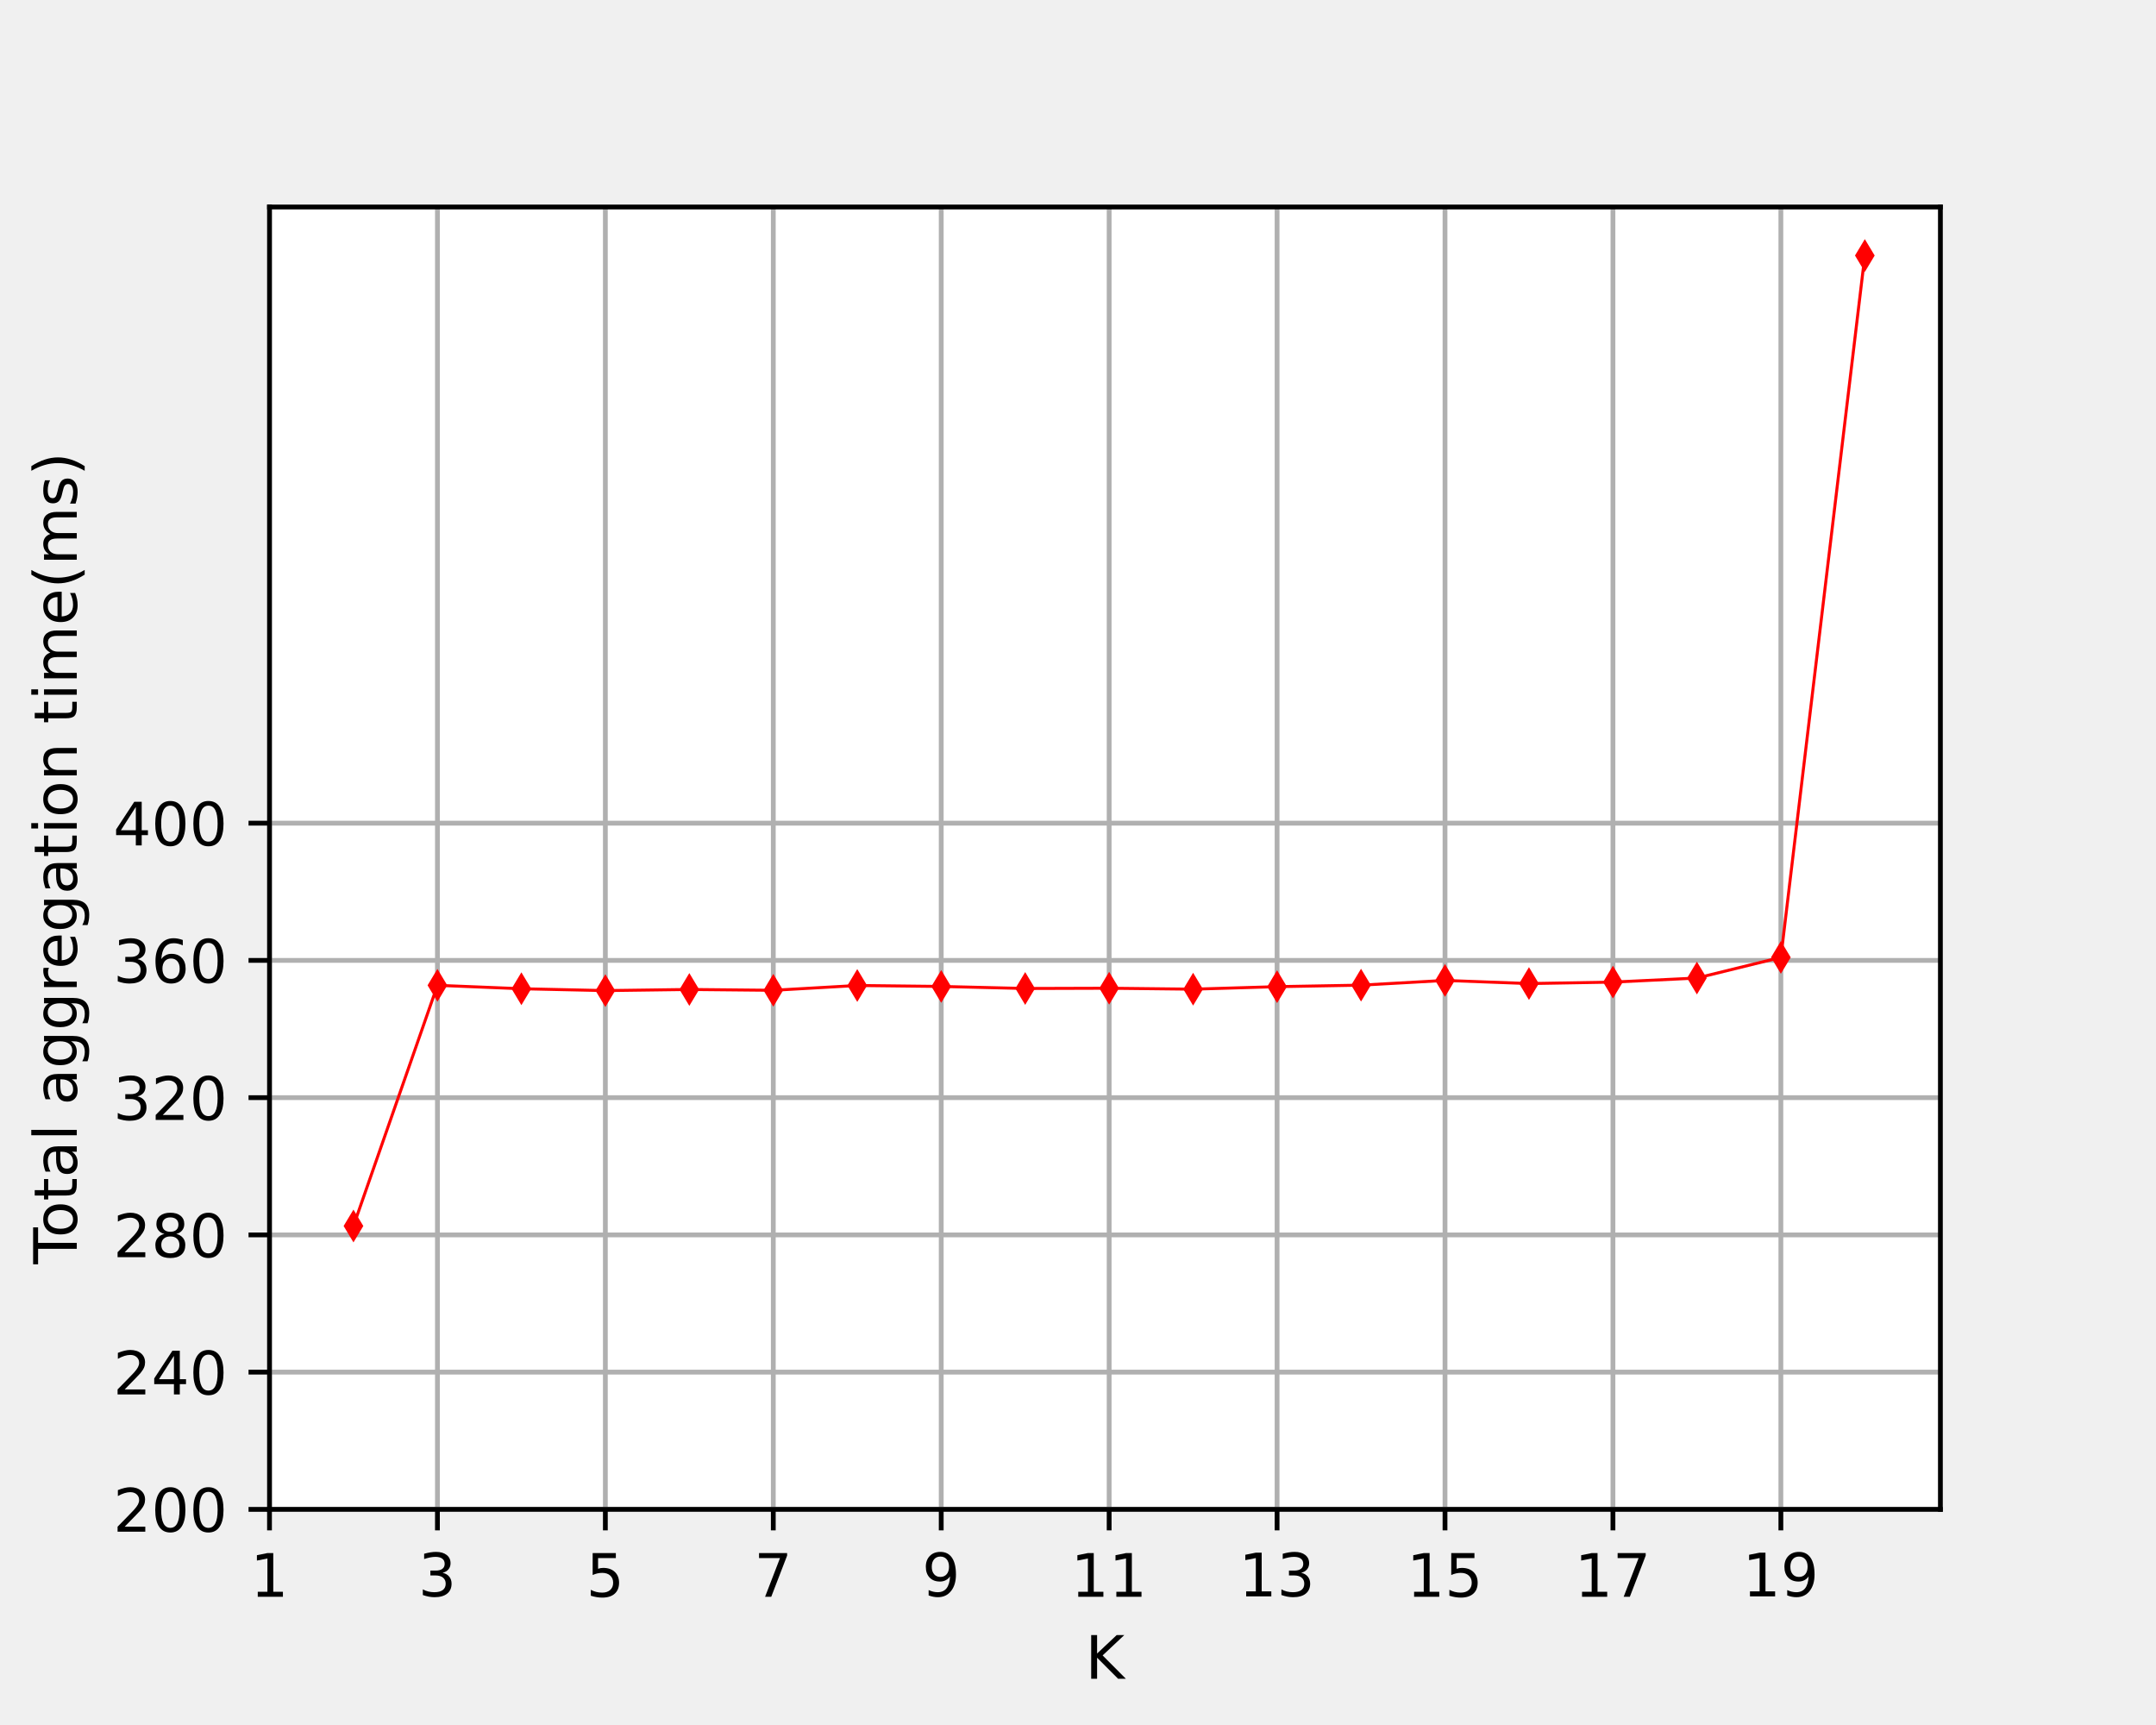
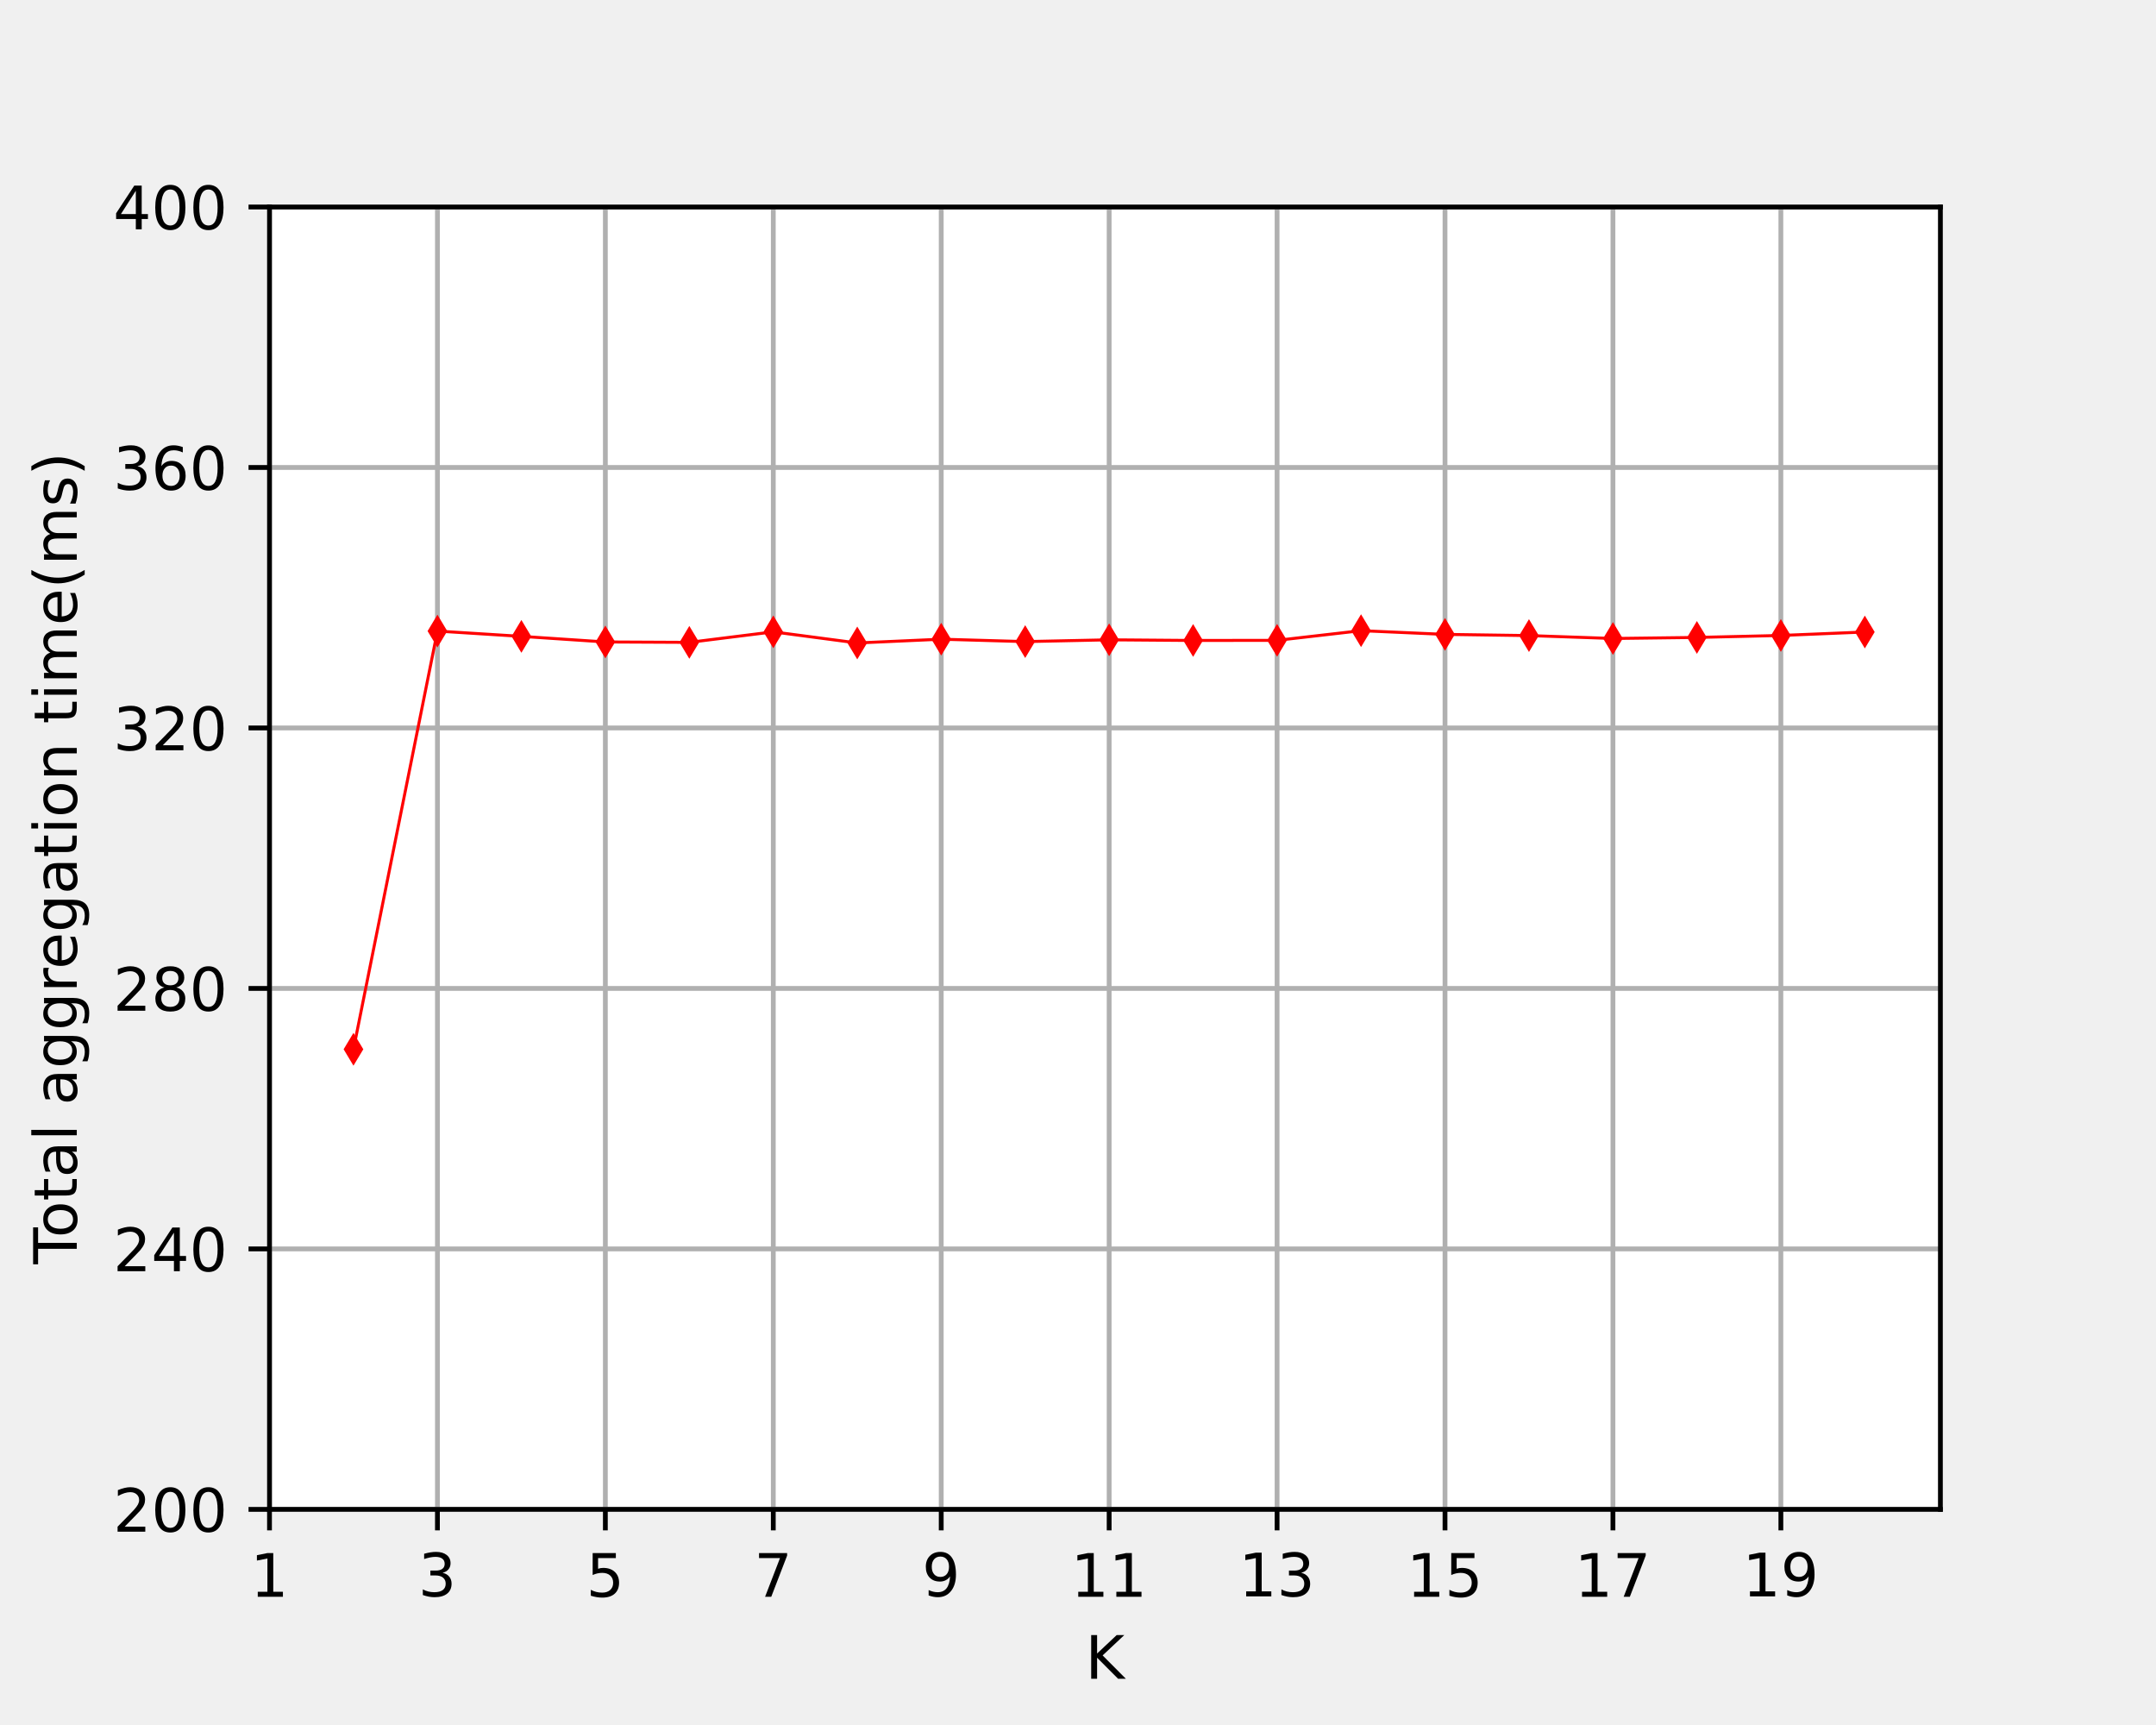
<svg xmlns="http://www.w3.org/2000/svg" xmlns:xlink="http://www.w3.org/1999/xlink" height="288pt" version="1.1" viewBox="0 0 360 288" width="360pt">
  <defs>
    <style type="text/css">*{stroke-linecap:butt;stroke-linejoin:round;}</style>
  </defs>
  <g id="figure_1">
    <g id="patch_1">
      <path d="M 0 288  L 360 288  L 360 0  L 0 0  z " style="fill:none;" />
    </g>
    <g id="axes_1">
      <g id="patch_2">
        <path d="M 45 252  L 324 252  L 324 34.56  L 45 34.56  z " style="fill:#ffffff;" />
      </g>
      <g id="matplotlib.axis_1">
        <g id="xtick_1">
          <g id="line2d_1">
-             <path clip-path="url(#p609b945af4)" d="M 45 252  L 45 34.56  " style="fill:none;stroke:#b0b0b0;stroke-linecap:square;stroke-width:0.8;" />
+             <path clip-path="url(#pa88e44edfc)" d="M 45 252  L 45 34.56  " style="fill:none;stroke:#b0b0b0;stroke-linecap:square;stroke-width:0.8;" />
          </g>
          <g id="line2d_2">
            <defs>
-               <path d="M 0 0  L 0 3.5  " id="md5e3459d24" style="stroke:#000000;stroke-width:0.8;" />
+               <path d="M 0 0  L 0 3.5  " id="m8585a0928c" style="stroke:#000000;stroke-width:0.8;" />
            </defs>
            <g>
-               <use style="stroke:#000000;stroke-width:0.8;" x="45" xlink:href="#md5e3459d24" y="252" />
+               <use style="stroke:#000000;stroke-width:0.8;" x="45" xlink:href="#m8585a0928c" y="252" />
            </g>
          </g>
          <g id="text_1">
            <g transform="translate(41.8 266.5984)scale(0.1 -0.1)">
              <defs>
                <path d="M 12.406 8.297  L 28.516 8.297  L 28.516 63.922  L 10.984 60.406  L 10.984 69.391  L 28.422 72.906  L 38.281 72.906  L 38.281 8.297  L 54.391 8.297  L 54.391 0  L 12.406 0  z " id="DejaVuSans-49" />
              </defs>
              <use transform="translate(0 0.09375)" xlink:href="#DejaVuSans-49" />
            </g>
          </g>
        </g>
        <g id="xtick_2">
          <g id="line2d_3">
-             <path clip-path="url(#p609b945af4)" d="M 73.04 252  L 73.04 34.56  " style="fill:none;stroke:#b0b0b0;stroke-linecap:square;stroke-width:0.8;" />
+             <path clip-path="url(#pa88e44edfc)" d="M 73.04 252  L 73.04 34.56  " style="fill:none;stroke:#b0b0b0;stroke-linecap:square;stroke-width:0.8;" />
          </g>
          <g id="line2d_4">
            <g>
-               <use style="stroke:#000000;stroke-width:0.8;" x="73.04" xlink:href="#md5e3459d24" y="252" />
+               <use style="stroke:#000000;stroke-width:0.8;" x="73.04" xlink:href="#m8585a0928c" y="252" />
            </g>
          </g>
          <g id="text_2">
            <g transform="translate(69.8402 266.5984)scale(0.1 -0.1)">
              <defs>
                <path d="M 40.578 39.312  Q 47.656 37.797 51.625 33  Q 55.609 28.219 55.609 21.188  Q 55.609 10.406 48.188 4.484  Q 40.766 -1.422 27.094 -1.422  Q 22.516 -1.422 17.656 -0.516  Q 12.797 0.391 7.625 2.203  L 7.625 11.719  Q 11.719 9.328 16.594 8.109  Q 21.484 6.891 26.812 6.891  Q 36.078 6.891 40.938 10.547  Q 45.797 14.203 45.797 21.188  Q 45.797 27.641 41.281 31.266  Q 36.766 34.906 28.719 34.906  L 20.219 34.906  L 20.219 43.016  L 29.109 43.016  Q 36.375 43.016 40.234 45.922  Q 44.094 48.828 44.094 54.297  Q 44.094 59.906 40.109 62.906  Q 36.141 65.922 28.719 65.922  Q 24.656 65.922 20.016 65.031  Q 15.375 64.156 9.812 62.312  L 9.812 71.094  Q 15.438 72.656 20.344 73.438  Q 25.25 74.219 29.594 74.219  Q 40.828 74.219 47.359 69.109  Q 53.906 64.016 53.906 55.328  Q 53.906 49.266 50.438 45.094  Q 46.969 40.922 40.578 39.312  z " id="DejaVuSans-51" />
              </defs>
              <use transform="translate(0 0.78125)" xlink:href="#DejaVuSans-51" />
            </g>
          </g>
        </g>
        <g id="xtick_3">
          <g id="line2d_5">
-             <path clip-path="url(#p609b945af4)" d="M 101.08 252  L 101.08 34.56  " style="fill:none;stroke:#b0b0b0;stroke-linecap:square;stroke-width:0.8;" />
+             <path clip-path="url(#pa88e44edfc)" d="M 101.08 252  L 101.08 34.56  " style="fill:none;stroke:#b0b0b0;stroke-linecap:square;stroke-width:0.8;" />
          </g>
          <g id="line2d_6">
            <g>
-               <use style="stroke:#000000;stroke-width:0.8;" x="101.08" xlink:href="#md5e3459d24" y="252" />
+               <use style="stroke:#000000;stroke-width:0.8;" x="101.08" xlink:href="#m8585a0928c" y="252" />
            </g>
          </g>
          <g id="text_3">
            <g transform="translate(97.8804 266.5984)scale(0.1 -0.1)">
              <defs>
                <path d="M 10.797 72.906  L 49.516 72.906  L 49.516 64.594  L 19.828 64.594  L 19.828 46.734  Q 21.969 47.469 24.109 47.828  Q 26.266 48.188 28.422 48.188  Q 40.625 48.188 47.75 41.5  Q 54.891 34.812 54.891 23.391  Q 54.891 11.625 47.562 5.094  Q 40.234 -1.422 26.906 -1.422  Q 22.312 -1.422 17.547 -0.641  Q 12.797 0.141 7.719 1.703  L 7.719 11.625  Q 12.109 9.234 16.797 8.062  Q 21.484 6.891 26.703 6.891  Q 35.156 6.891 40.078 11.328  Q 45.016 15.766 45.016 23.391  Q 45.016 31 40.078 35.438  Q 35.156 39.891 26.703 39.891  Q 22.75 39.891 18.812 39.016  Q 14.891 38.141 10.797 36.281  z " id="DejaVuSans-53" />
              </defs>
              <use transform="translate(0 0.09375)" xlink:href="#DejaVuSans-53" />
            </g>
          </g>
        </g>
        <g id="xtick_4">
          <g id="line2d_7">
-             <path clip-path="url(#p609b945af4)" d="M 129.121 252  L 129.121 34.56  " style="fill:none;stroke:#b0b0b0;stroke-linecap:square;stroke-width:0.8;" />
+             <path clip-path="url(#pa88e44edfc)" d="M 129.121 252  L 129.121 34.56  " style="fill:none;stroke:#b0b0b0;stroke-linecap:square;stroke-width:0.8;" />
          </g>
          <g id="line2d_8">
            <g>
-               <use style="stroke:#000000;stroke-width:0.8;" x="129.121" xlink:href="#md5e3459d24" y="252" />
+               <use style="stroke:#000000;stroke-width:0.8;" x="129.121" xlink:href="#m8585a0928c" y="252" />
            </g>
          </g>
          <g id="text_4">
            <g transform="translate(125.9206 266.5984)scale(0.1 -0.1)">
              <defs>
                <path d="M 8.203 72.906  L 55.078 72.906  L 55.078 68.703  L 28.609 0  L 18.312 0  L 43.219 64.594  L 8.203 64.594  z " id="DejaVuSans-55" />
              </defs>
              <use transform="translate(0 0.09375)" xlink:href="#DejaVuSans-55" />
            </g>
          </g>
        </g>
        <g id="xtick_5">
          <g id="line2d_9">
-             <path clip-path="url(#p609b945af4)" d="M 157.161 252  L 157.161 34.56  " style="fill:none;stroke:#b0b0b0;stroke-linecap:square;stroke-width:0.8;" />
+             <path clip-path="url(#pa88e44edfc)" d="M 157.161 252  L 157.161 34.56  " style="fill:none;stroke:#b0b0b0;stroke-linecap:square;stroke-width:0.8;" />
          </g>
          <g id="line2d_10">
            <g>
-               <use style="stroke:#000000;stroke-width:0.8;" x="157.161" xlink:href="#md5e3459d24" y="252" />
+               <use style="stroke:#000000;stroke-width:0.8;" x="157.161" xlink:href="#m8585a0928c" y="252" />
            </g>
          </g>
          <g id="text_5">
            <g transform="translate(153.9608 266.5984)scale(0.1 -0.1)">
              <defs>
                <path d="M 10.984 1.516  L 10.984 10.5  Q 14.703 8.734 18.5 7.812  Q 22.312 6.891 25.984 6.891  Q 35.75 6.891 40.891 13.453  Q 46.047 20.016 46.781 33.406  Q 43.953 29.203 39.594 26.953  Q 35.25 24.703 29.984 24.703  Q 19.047 24.703 12.672 31.312  Q 6.297 37.938 6.297 49.422  Q 6.297 60.641 12.938 67.422  Q 19.578 74.219 30.609 74.219  Q 43.266 74.219 49.922 64.516  Q 56.594 54.828 56.594 36.375  Q 56.594 19.141 48.406 8.859  Q 40.234 -1.422 26.422 -1.422  Q 22.703 -1.422 18.891 -0.688  Q 15.094 0.047 10.984 1.516  z M 30.609 32.422  Q 37.25 32.422 41.125 36.953  Q 45.016 41.5 45.016 49.422  Q 45.016 57.281 41.125 61.844  Q 37.25 66.406 30.609 66.406  Q 23.969 66.406 20.094 61.844  Q 16.219 57.281 16.219 49.422  Q 16.219 41.5 20.094 36.953  Q 23.969 32.422 30.609 32.422  z " id="DejaVuSans-57" />
              </defs>
              <use transform="translate(0 0.78125)" xlink:href="#DejaVuSans-57" />
            </g>
          </g>
        </g>
        <g id="xtick_6">
          <g id="line2d_11">
-             <path clip-path="url(#p609b945af4)" d="M 185.201 252  L 185.201 34.56  " style="fill:none;stroke:#b0b0b0;stroke-linecap:square;stroke-width:0.8;" />
+             <path clip-path="url(#pa88e44edfc)" d="M 185.201 252  L 185.201 34.56  " style="fill:none;stroke:#b0b0b0;stroke-linecap:square;stroke-width:0.8;" />
          </g>
          <g id="line2d_12">
            <g>
-               <use style="stroke:#000000;stroke-width:0.8;" x="185.201" xlink:href="#md5e3459d24" y="252" />
+               <use style="stroke:#000000;stroke-width:0.8;" x="185.201" xlink:href="#m8585a0928c" y="252" />
            </g>
          </g>
          <g id="text_6">
            <g transform="translate(178.801 266.5984)scale(0.1 -0.1)">
              <use transform="translate(0 0.09375)" xlink:href="#DejaVuSans-49" />
              <use transform="translate(63.62305 0.09375)" xlink:href="#DejaVuSans-49" />
            </g>
          </g>
        </g>
        <g id="xtick_7">
          <g id="line2d_13">
-             <path clip-path="url(#p609b945af4)" d="M 213.241 252  L 213.241 34.56  " style="fill:none;stroke:#b0b0b0;stroke-linecap:square;stroke-width:0.8;" />
+             <path clip-path="url(#pa88e44edfc)" d="M 213.241 252  L 213.241 34.56  " style="fill:none;stroke:#b0b0b0;stroke-linecap:square;stroke-width:0.8;" />
          </g>
          <g id="line2d_14">
            <g>
-               <use style="stroke:#000000;stroke-width:0.8;" x="213.241" xlink:href="#md5e3459d24" y="252" />
+               <use style="stroke:#000000;stroke-width:0.8;" x="213.241" xlink:href="#m8585a0928c" y="252" />
            </g>
          </g>
          <g id="text_7">
            <g transform="translate(206.8412 266.5984)scale(0.1 -0.1)">
              <use transform="translate(0 0.78125)" xlink:href="#DejaVuSans-49" />
              <use transform="translate(63.62305 0.78125)" xlink:href="#DejaVuSans-51" />
            </g>
          </g>
        </g>
        <g id="xtick_8">
          <g id="line2d_15">
-             <path clip-path="url(#p609b945af4)" d="M 241.281 252  L 241.281 34.56  " style="fill:none;stroke:#b0b0b0;stroke-linecap:square;stroke-width:0.8;" />
+             <path clip-path="url(#pa88e44edfc)" d="M 241.281 252  L 241.281 34.56  " style="fill:none;stroke:#b0b0b0;stroke-linecap:square;stroke-width:0.8;" />
          </g>
          <g id="line2d_16">
            <g>
-               <use style="stroke:#000000;stroke-width:0.8;" x="241.281" xlink:href="#md5e3459d24" y="252" />
+               <use style="stroke:#000000;stroke-width:0.8;" x="241.281" xlink:href="#m8585a0928c" y="252" />
            </g>
          </g>
          <g id="text_8">
            <g transform="translate(234.8814 266.5984)scale(0.1 -0.1)">
              <use transform="translate(0 0.09375)" xlink:href="#DejaVuSans-49" />
              <use transform="translate(63.62305 0.09375)" xlink:href="#DejaVuSans-53" />
            </g>
          </g>
        </g>
        <g id="xtick_9">
          <g id="line2d_17">
-             <path clip-path="url(#p609b945af4)" d="M 269.322 252  L 269.322 34.56  " style="fill:none;stroke:#b0b0b0;stroke-linecap:square;stroke-width:0.8;" />
+             <path clip-path="url(#pa88e44edfc)" d="M 269.322 252  L 269.322 34.56  " style="fill:none;stroke:#b0b0b0;stroke-linecap:square;stroke-width:0.8;" />
          </g>
          <g id="line2d_18">
            <g>
-               <use style="stroke:#000000;stroke-width:0.8;" x="269.322" xlink:href="#md5e3459d24" y="252" />
+               <use style="stroke:#000000;stroke-width:0.8;" x="269.322" xlink:href="#m8585a0928c" y="252" />
            </g>
          </g>
          <g id="text_9">
            <g transform="translate(262.9216 266.5984)scale(0.1 -0.1)">
              <use transform="translate(0 0.09375)" xlink:href="#DejaVuSans-49" />
              <use transform="translate(63.62305 0.09375)" xlink:href="#DejaVuSans-55" />
            </g>
          </g>
        </g>
        <g id="xtick_10">
          <g id="line2d_19">
-             <path clip-path="url(#p609b945af4)" d="M 297.362 252  L 297.362 34.56  " style="fill:none;stroke:#b0b0b0;stroke-linecap:square;stroke-width:0.8;" />
+             <path clip-path="url(#pa88e44edfc)" d="M 297.362 252  L 297.362 34.56  " style="fill:none;stroke:#b0b0b0;stroke-linecap:square;stroke-width:0.8;" />
          </g>
          <g id="line2d_20">
            <g>
-               <use style="stroke:#000000;stroke-width:0.8;" x="297.362" xlink:href="#md5e3459d24" y="252" />
+               <use style="stroke:#000000;stroke-width:0.8;" x="297.362" xlink:href="#m8585a0928c" y="252" />
            </g>
          </g>
          <g id="text_10">
            <g transform="translate(290.9618 266.5984)scale(0.1 -0.1)">
              <use transform="translate(0 0.78125)" xlink:href="#DejaVuSans-49" />
              <use transform="translate(63.62305 0.78125)" xlink:href="#DejaVuSans-57" />
            </g>
          </g>
        </g>
        <g id="text_11">
          <g transform="translate(181.2211 280.2766)scale(0.1 -0.1)">
            <defs>
              <path d="M 9.812 72.906  L 19.672 72.906  L 19.672 42.094  L 52.391 72.906  L 65.094 72.906  L 28.906 38.922  L 67.672 0  L 54.688 0  L 19.672 35.109  L 19.672 0  L 9.812 0  z " id="DejaVuSans-75" />
            </defs>
            <use xlink:href="#DejaVuSans-75" />
          </g>
        </g>
      </g>
      <g id="matplotlib.axis_2">
        <g id="ytick_1">
          <g id="line2d_21">
-             <path clip-path="url(#p609b945af4)" d="M 45 252  L 324 252  " style="fill:none;stroke:#b0b0b0;stroke-linecap:square;stroke-width:0.8;" />
+             <path clip-path="url(#pa88e44edfc)" d="M 45 252  L 324 252  " style="fill:none;stroke:#b0b0b0;stroke-linecap:square;stroke-width:0.8;" />
          </g>
          <g id="line2d_22">
            <defs>
-               <path d="M 0 0  L -3.5 0  " id="md6d8022282" style="stroke:#000000;stroke-width:0.8;" />
+               <path d="M 0 0  L -3.5 0  " id="m61fa6fbeba" style="stroke:#000000;stroke-width:0.8;" />
            </defs>
            <g>
-               <use style="stroke:#000000;stroke-width:0.8;" x="45" xlink:href="#md6d8022282" y="252" />
+               <use style="stroke:#000000;stroke-width:0.8;" x="45" xlink:href="#m61fa6fbeba" y="252" />
            </g>
          </g>
          <g id="text_12">
            <g transform="translate(18.9 255.7992)scale(0.1 -0.1)">
              <defs>
                <path d="M 19.188 8.297  L 53.609 8.297  L 53.609 0  L 7.328 0  L 7.328 8.297  Q 12.938 14.109 22.625 23.891  Q 32.328 33.688 34.812 36.531  Q 39.547 41.844 41.422 45.531  Q 43.312 49.219 43.312 52.781  Q 43.312 58.594 39.234 62.25  Q 35.156 65.922 28.609 65.922  Q 23.969 65.922 18.812 64.312  Q 13.672 62.703 7.812 59.422  L 7.812 69.391  Q 13.766 71.781 18.938 73  Q 24.125 74.219 28.422 74.219  Q 39.75 74.219 46.484 68.547  Q 53.219 62.891 53.219 53.422  Q 53.219 48.922 51.531 44.891  Q 49.859 40.875 45.406 35.406  Q 44.188 33.984 37.641 27.219  Q 31.109 20.453 19.188 8.297  z " id="DejaVuSans-50" />
                <path d="M 31.781 66.406  Q 24.172 66.406 20.328 58.906  Q 16.5 51.422 16.5 36.375  Q 16.5 21.391 20.328 13.891  Q 24.172 6.391 31.781 6.391  Q 39.453 6.391 43.281 13.891  Q 47.125 21.391 47.125 36.375  Q 47.125 51.422 43.281 58.906  Q 39.453 66.406 31.781 66.406  z M 31.781 74.219  Q 44.047 74.219 50.516 64.516  Q 56.984 54.828 56.984 36.375  Q 56.984 17.969 50.516 8.266  Q 44.047 -1.422 31.781 -1.422  Q 19.531 -1.422 13.062 8.266  Q 6.594 17.969 6.594 36.375  Q 6.594 54.828 13.062 64.516  Q 19.531 74.219 31.781 74.219  z " id="DejaVuSans-48" />
              </defs>
              <use transform="translate(0 0.78125)" xlink:href="#DejaVuSans-50" />
              <use transform="translate(63.62305 0.78125)" xlink:href="#DejaVuSans-48" />
              <use transform="translate(127.2461 0.78125)" xlink:href="#DejaVuSans-48" />
            </g>
          </g>
        </g>
        <g id="ytick_2">
          <g id="line2d_23">
-             <path clip-path="url(#p609b945af4)" d="M 45 229.086  L 324 229.086  " style="fill:none;stroke:#b0b0b0;stroke-linecap:square;stroke-width:0.8;" />
+             <path clip-path="url(#pa88e44edfc)" d="M 45 208.512  L 324 208.512  " style="fill:none;stroke:#b0b0b0;stroke-linecap:square;stroke-width:0.8;" />
          </g>
          <g id="line2d_24">
            <g>
-               <use style="stroke:#000000;stroke-width:0.8;" x="45" xlink:href="#md6d8022282" y="229.086" />
+               <use style="stroke:#000000;stroke-width:0.8;" x="45" xlink:href="#m61fa6fbeba" y="208.512" />
            </g>
          </g>
          <g id="text_13">
-             <g transform="translate(18.9 232.8856)scale(0.1 -0.1)">
+             <g transform="translate(18.9 212.3112)scale(0.1 -0.1)">
              <defs>
                <path d="M 37.797 64.312  L 12.891 25.391  L 37.797 25.391  z M 35.203 72.906  L 47.609 72.906  L 47.609 25.391  L 58.016 25.391  L 58.016 17.188  L 47.609 17.188  L 47.609 0  L 37.797 0  L 37.797 17.188  L 4.891 17.188  L 4.891 26.703  z " id="DejaVuSans-52" />
              </defs>
              <use transform="translate(0 0.78125)" xlink:href="#DejaVuSans-50" />
              <use transform="translate(63.62305 0.78125)" xlink:href="#DejaVuSans-52" />
              <use transform="translate(127.2461 0.78125)" xlink:href="#DejaVuSans-48" />
            </g>
          </g>
        </g>
        <g id="ytick_3">
          <g id="line2d_25">
-             <path clip-path="url(#p609b945af4)" d="M 45 206.173  L 324 206.173  " style="fill:none;stroke:#b0b0b0;stroke-linecap:square;stroke-width:0.8;" />
+             <path clip-path="url(#pa88e44edfc)" d="M 45 165.024  L 324 165.024  " style="fill:none;stroke:#b0b0b0;stroke-linecap:square;stroke-width:0.8;" />
          </g>
          <g id="line2d_26">
            <g>
-               <use style="stroke:#000000;stroke-width:0.8;" x="45" xlink:href="#md6d8022282" y="206.173" />
+               <use style="stroke:#000000;stroke-width:0.8;" x="45" xlink:href="#m61fa6fbeba" y="165.024" />
            </g>
          </g>
          <g id="text_14">
-             <g transform="translate(18.9 209.972)scale(0.1 -0.1)">
+             <g transform="translate(18.9 168.8232)scale(0.1 -0.1)">
              <defs>
                <path d="M 31.781 34.625  Q 24.75 34.625 20.719 30.859  Q 16.703 27.094 16.703 20.516  Q 16.703 13.922 20.719 10.156  Q 24.75 6.391 31.781 6.391  Q 38.812 6.391 42.859 10.172  Q 46.922 13.969 46.922 20.516  Q 46.922 27.094 42.891 30.859  Q 38.875 34.625 31.781 34.625  z M 21.922 38.812  Q 15.578 40.375 12.031 44.719  Q 8.5 49.078 8.5 55.328  Q 8.5 64.062 14.719 69.141  Q 20.953 74.219 31.781 74.219  Q 42.672 74.219 48.875 69.141  Q 55.078 64.062 55.078 55.328  Q 55.078 49.078 51.531 44.719  Q 48 40.375 41.703 38.812  Q 48.828 37.156 52.797 32.312  Q 56.781 27.484 56.781 20.516  Q 56.781 9.906 50.312 4.234  Q 43.844 -1.422 31.781 -1.422  Q 19.734 -1.422 13.25 4.234  Q 6.781 9.906 6.781 20.516  Q 6.781 27.484 10.781 32.312  Q 14.797 37.156 21.922 38.812  z M 18.312 54.391  Q 18.312 48.734 21.844 45.562  Q 25.391 42.391 31.781 42.391  Q 38.141 42.391 41.719 45.562  Q 45.312 48.734 45.312 54.391  Q 45.312 60.062 41.719 63.234  Q 38.141 66.406 31.781 66.406  Q 25.391 66.406 21.844 63.234  Q 18.312 60.062 18.312 54.391  z " id="DejaVuSans-56" />
              </defs>
              <use transform="translate(0 0.78125)" xlink:href="#DejaVuSans-50" />
              <use transform="translate(63.62305 0.78125)" xlink:href="#DejaVuSans-56" />
              <use transform="translate(127.2461 0.78125)" xlink:href="#DejaVuSans-48" />
            </g>
          </g>
        </g>
        <g id="ytick_4">
          <g id="line2d_27">
-             <path clip-path="url(#p609b945af4)" d="M 45 183.259  L 324 183.259  " style="fill:none;stroke:#b0b0b0;stroke-linecap:square;stroke-width:0.8;" />
+             <path clip-path="url(#pa88e44edfc)" d="M 45 121.536  L 324 121.536  " style="fill:none;stroke:#b0b0b0;stroke-linecap:square;stroke-width:0.8;" />
          </g>
          <g id="line2d_28">
            <g>
-               <use style="stroke:#000000;stroke-width:0.8;" x="45" xlink:href="#md6d8022282" y="183.259" />
+               <use style="stroke:#000000;stroke-width:0.8;" x="45" xlink:href="#m61fa6fbeba" y="121.536" />
            </g>
          </g>
          <g id="text_15">
-             <g transform="translate(18.9 187.0583)scale(0.1 -0.1)">
+             <g transform="translate(18.9 125.3352)scale(0.1 -0.1)">
              <use transform="translate(0 0.78125)" xlink:href="#DejaVuSans-51" />
              <use transform="translate(63.62305 0.78125)" xlink:href="#DejaVuSans-50" />
              <use transform="translate(127.2461 0.78125)" xlink:href="#DejaVuSans-48" />
            </g>
          </g>
        </g>
        <g id="ytick_5">
          <g id="line2d_29">
-             <path clip-path="url(#p609b945af4)" d="M 45 160.345  L 324 160.345  " style="fill:none;stroke:#b0b0b0;stroke-linecap:square;stroke-width:0.8;" />
+             <path clip-path="url(#pa88e44edfc)" d="M 45 78.048  L 324 78.048  " style="fill:none;stroke:#b0b0b0;stroke-linecap:square;stroke-width:0.8;" />
          </g>
          <g id="line2d_30">
            <g>
-               <use style="stroke:#000000;stroke-width:0.8;" x="45" xlink:href="#md6d8022282" y="160.345" />
+               <use style="stroke:#000000;stroke-width:0.8;" x="45" xlink:href="#m61fa6fbeba" y="78.048" />
            </g>
          </g>
          <g id="text_16">
-             <g transform="translate(18.9 164.1447)scale(0.1 -0.1)">
+             <g transform="translate(18.9 81.84722)scale(0.1 -0.1)">
              <defs>
                <path d="M 33.016 40.375  Q 26.375 40.375 22.484 35.828  Q 18.609 31.297 18.609 23.391  Q 18.609 15.531 22.484 10.953  Q 26.375 6.391 33.016 6.391  Q 39.656 6.391 43.531 10.953  Q 47.406 15.531 47.406 23.391  Q 47.406 31.297 43.531 35.828  Q 39.656 40.375 33.016 40.375  z M 52.594 71.297  L 52.594 62.312  Q 48.875 64.062 45.094 64.984  Q 41.312 65.922 37.594 65.922  Q 27.828 65.922 22.672 59.328  Q 17.531 52.734 16.797 39.406  Q 19.672 43.656 24.016 45.922  Q 28.375 48.188 33.594 48.188  Q 44.578 48.188 50.953 41.516  Q 57.328 34.859 57.328 23.391  Q 57.328 12.156 50.688 5.359  Q 44.047 -1.422 33.016 -1.422  Q 20.359 -1.422 13.672 8.266  Q 6.984 17.969 6.984 36.375  Q 6.984 53.656 15.188 63.938  Q 23.391 74.219 37.203 74.219  Q 40.922 74.219 44.703 73.484  Q 48.484 72.75 52.594 71.297  z " id="DejaVuSans-54" />
              </defs>
              <use transform="translate(0 0.78125)" xlink:href="#DejaVuSans-51" />
              <use transform="translate(63.62305 0.78125)" xlink:href="#DejaVuSans-54" />
              <use transform="translate(127.2461 0.78125)" xlink:href="#DejaVuSans-48" />
            </g>
          </g>
        </g>
        <g id="ytick_6">
          <g id="line2d_31">
-             <path clip-path="url(#p609b945af4)" d="M 45 137.432  L 324 137.432  " style="fill:none;stroke:#b0b0b0;stroke-linecap:square;stroke-width:0.8;" />
+             <path clip-path="url(#pa88e44edfc)" d="M 45 34.56  L 324 34.56  " style="fill:none;stroke:#b0b0b0;stroke-linecap:square;stroke-width:0.8;" />
          </g>
          <g id="line2d_32">
            <g>
-               <use style="stroke:#000000;stroke-width:0.8;" x="45" xlink:href="#md6d8022282" y="137.432" />
+               <use style="stroke:#000000;stroke-width:0.8;" x="45" xlink:href="#m61fa6fbeba" y="34.56" />
            </g>
          </g>
          <g id="text_17">
-             <g transform="translate(18.9 141.2311)scale(0.1 -0.1)">
+             <g transform="translate(18.9 38.35922)scale(0.1 -0.1)">
              <use transform="translate(0 0.78125)" xlink:href="#DejaVuSans-52" />
              <use transform="translate(63.62305 0.78125)" xlink:href="#DejaVuSans-48" />
              <use transform="translate(127.2461 0.78125)" xlink:href="#DejaVuSans-48" />
            </g>
          </g>
        </g>
        <g id="text_18">
          <g transform="translate(12.82031 211.055)rotate(-90)scale(0.1 -0.1)">
            <defs>
              <path d="M -0.297 72.906  L 61.375 72.906  L 61.375 64.594  L 35.5 64.594  L 35.5 0  L 25.594 0  L 25.594 64.594  L -0.297 64.594  z " id="DejaVuSans-84" />
              <path d="M 30.609 48.391  Q 23.391 48.391 19.188 42.75  Q 14.984 37.109 14.984 27.297  Q 14.984 17.484 19.156 11.844  Q 23.344 6.203 30.609 6.203  Q 37.797 6.203 41.984 11.859  Q 46.188 17.531 46.188 27.297  Q 46.188 37.016 41.984 42.703  Q 37.797 48.391 30.609 48.391  z M 30.609 56  Q 42.328 56 49.016 48.375  Q 55.719 40.766 55.719 27.297  Q 55.719 13.875 49.016 6.219  Q 42.328 -1.422 30.609 -1.422  Q 18.844 -1.422 12.172 6.219  Q 5.516 13.875 5.516 27.297  Q 5.516 40.766 12.172 48.375  Q 18.844 56 30.609 56  z " id="DejaVuSans-111" />
              <path d="M 18.312 70.219  L 18.312 54.688  L 36.812 54.688  L 36.812 47.703  L 18.312 47.703  L 18.312 18.016  Q 18.312 11.328 20.141 9.422  Q 21.969 7.516 27.594 7.516  L 36.812 7.516  L 36.812 0  L 27.594 0  Q 17.188 0 13.234 3.875  Q 9.281 7.766 9.281 18.016  L 9.281 47.703  L 2.688 47.703  L 2.688 54.688  L 9.281 54.688  L 9.281 70.219  z " id="DejaVuSans-116" />
              <path d="M 34.281 27.484  Q 23.391 27.484 19.188 25  Q 14.984 22.516 14.984 16.5  Q 14.984 11.719 18.141 8.906  Q 21.297 6.109 26.703 6.109  Q 34.188 6.109 38.703 11.406  Q 43.219 16.703 43.219 25.484  L 43.219 27.484  z M 52.203 31.203  L 52.203 0  L 43.219 0  L 43.219 8.297  Q 40.141 3.328 35.547 0.953  Q 30.953 -1.422 24.312 -1.422  Q 15.922 -1.422 10.953 3.297  Q 6 8.016 6 15.922  Q 6 25.141 12.172 29.828  Q 18.359 34.516 30.609 34.516  L 43.219 34.516  L 43.219 35.406  Q 43.219 41.609 39.141 45  Q 35.062 48.391 27.688 48.391  Q 23 48.391 18.547 47.266  Q 14.109 46.141 10.016 43.891  L 10.016 52.203  Q 14.938 54.109 19.578 55.047  Q 24.219 56 28.609 56  Q 40.484 56 46.344 49.844  Q 52.203 43.703 52.203 31.203  z " id="DejaVuSans-97" />
              <path d="M 9.422 75.984  L 18.406 75.984  L 18.406 0  L 9.422 0  z " id="DejaVuSans-108" />
              <path id="DejaVuSans-32" />
              <path d="M 45.406 27.984  Q 45.406 37.75 41.375 43.109  Q 37.359 48.484 30.078 48.484  Q 22.859 48.484 18.828 43.109  Q 14.797 37.75 14.797 27.984  Q 14.797 18.266 18.828 12.891  Q 22.859 7.516 30.078 7.516  Q 37.359 7.516 41.375 12.891  Q 45.406 18.266 45.406 27.984  z M 54.391 6.781  Q 54.391 -7.172 48.188 -13.984  Q 42 -20.797 29.203 -20.797  Q 24.469 -20.797 20.266 -20.094  Q 16.062 -19.391 12.109 -17.922  L 12.109 -9.188  Q 16.062 -11.328 19.922 -12.344  Q 23.781 -13.375 27.781 -13.375  Q 36.625 -13.375 41.016 -8.766  Q 45.406 -4.156 45.406 5.172  L 45.406 9.625  Q 42.625 4.781 38.281 2.391  Q 33.938 0 27.875 0  Q 17.828 0 11.672 7.656  Q 5.516 15.328 5.516 27.984  Q 5.516 40.672 11.672 48.328  Q 17.828 56 27.875 56  Q 33.938 56 38.281 53.609  Q 42.625 51.219 45.406 46.391  L 45.406 54.688  L 54.391 54.688  z " id="DejaVuSans-103" />
              <path d="M 41.109 46.297  Q 39.594 47.172 37.812 47.578  Q 36.031 48 33.891 48  Q 26.266 48 22.188 43.047  Q 18.109 38.094 18.109 28.812  L 18.109 0  L 9.078 0  L 9.078 54.688  L 18.109 54.688  L 18.109 46.188  Q 20.953 51.172 25.484 53.578  Q 30.031 56 36.531 56  Q 37.453 56 38.578 55.875  Q 39.703 55.766 41.062 55.516  z " id="DejaVuSans-114" />
              <path d="M 56.203 29.594  L 56.203 25.203  L 14.891 25.203  Q 15.484 15.922 20.484 11.062  Q 25.484 6.203 34.422 6.203  Q 39.594 6.203 44.453 7.469  Q 49.312 8.734 54.109 11.281  L 54.109 2.781  Q 49.266 0.734 44.188 -0.344  Q 39.109 -1.422 33.891 -1.422  Q 20.797 -1.422 13.156 6.188  Q 5.516 13.812 5.516 26.812  Q 5.516 40.234 12.766 48.109  Q 20.016 56 32.328 56  Q 43.359 56 49.781 48.891  Q 56.203 41.797 56.203 29.594  z M 47.219 32.234  Q 47.125 39.594 43.094 43.984  Q 39.062 48.391 32.422 48.391  Q 24.906 48.391 20.391 44.141  Q 15.875 39.891 15.188 32.172  z " id="DejaVuSans-101" />
              <path d="M 9.422 54.688  L 18.406 54.688  L 18.406 0  L 9.422 0  z M 9.422 75.984  L 18.406 75.984  L 18.406 64.594  L 9.422 64.594  z " id="DejaVuSans-105" />
              <path d="M 54.891 33.016  L 54.891 0  L 45.906 0  L 45.906 32.719  Q 45.906 40.484 42.875 44.328  Q 39.844 48.188 33.797 48.188  Q 26.516 48.188 22.312 43.547  Q 18.109 38.922 18.109 30.906  L 18.109 0  L 9.078 0  L 9.078 54.688  L 18.109 54.688  L 18.109 46.188  Q 21.344 51.125 25.703 53.562  Q 30.078 56 35.797 56  Q 45.219 56 50.047 50.172  Q 54.891 44.344 54.891 33.016  z " id="DejaVuSans-110" />
              <path d="M 52 44.188  Q 55.375 50.25 60.062 53.125  Q 64.75 56 71.094 56  Q 79.641 56 84.281 50.016  Q 88.922 44.047 88.922 33.016  L 88.922 0  L 79.891 0  L 79.891 32.719  Q 79.891 40.578 77.094 44.375  Q 74.312 48.188 68.609 48.188  Q 61.625 48.188 57.562 43.547  Q 53.516 38.922 53.516 30.906  L 53.516 0  L 44.484 0  L 44.484 32.719  Q 44.484 40.625 41.703 44.406  Q 38.922 48.188 33.109 48.188  Q 26.219 48.188 22.156 43.531  Q 18.109 38.875 18.109 30.906  L 18.109 0  L 9.078 0  L 9.078 54.688  L 18.109 54.688  L 18.109 46.188  Q 21.188 51.219 25.484 53.609  Q 29.781 56 35.688 56  Q 41.656 56 45.828 52.969  Q 50 49.953 52 44.188  z " id="DejaVuSans-109" />
              <path d="M 31 75.875  Q 24.469 64.656 21.281 53.656  Q 18.109 42.672 18.109 31.391  Q 18.109 20.125 21.312 9.062  Q 24.516 -2 31 -13.188  L 23.188 -13.188  Q 15.875 -1.703 12.234 9.375  Q 8.594 20.453 8.594 31.391  Q 8.594 42.281 12.203 53.312  Q 15.828 64.359 23.188 75.875  z " id="DejaVuSans-40" />
              <path d="M 44.281 53.078  L 44.281 44.578  Q 40.484 46.531 36.375 47.5  Q 32.281 48.484 27.875 48.484  Q 21.188 48.484 17.844 46.438  Q 14.5 44.391 14.5 40.281  Q 14.5 37.156 16.891 35.375  Q 19.281 33.594 26.516 31.984  L 29.594 31.297  Q 39.156 29.25 43.188 25.516  Q 47.219 21.781 47.219 15.094  Q 47.219 7.469 41.188 3.016  Q 35.156 -1.422 24.609 -1.422  Q 20.219 -1.422 15.453 -0.562  Q 10.688 0.297 5.422 2  L 5.422 11.281  Q 10.406 8.688 15.234 7.391  Q 20.062 6.109 24.812 6.109  Q 31.156 6.109 34.562 8.281  Q 37.984 10.453 37.984 14.406  Q 37.984 18.062 35.516 20.016  Q 33.062 21.969 24.703 23.781  L 21.578 24.516  Q 13.234 26.266 9.516 29.906  Q 5.812 33.547 5.812 39.891  Q 5.812 47.609 11.281 51.797  Q 16.75 56 26.812 56  Q 31.781 56 36.172 55.266  Q 40.578 54.547 44.281 53.078  z " id="DejaVuSans-115" />
              <path d="M 8.016 75.875  L 15.828 75.875  Q 23.141 64.359 26.781 53.312  Q 30.422 42.281 30.422 31.391  Q 30.422 20.453 26.781 9.375  Q 23.141 -1.703 15.828 -13.188  L 8.016 -13.188  Q 14.5 -2 17.703 9.062  Q 20.906 20.125 20.906 31.391  Q 20.906 42.672 17.703 53.656  Q 14.5 64.656 8.016 75.875  z " id="DejaVuSans-41" />
            </defs>
            <use xlink:href="#DejaVuSans-84" />
            <use x="44.084" xlink:href="#DejaVuSans-111" />
            <use x="105.266" xlink:href="#DejaVuSans-116" />
            <use x="144.475" xlink:href="#DejaVuSans-97" />
            <use x="205.754" xlink:href="#DejaVuSans-108" />
            <use x="233.537" xlink:href="#DejaVuSans-32" />
            <use x="265.324" xlink:href="#DejaVuSans-97" />
            <use x="326.604" xlink:href="#DejaVuSans-103" />
            <use x="390.08" xlink:href="#DejaVuSans-103" />
            <use x="453.557" xlink:href="#DejaVuSans-114" />
            <use x="492.42" xlink:href="#DejaVuSans-101" />
            <use x="553.943" xlink:href="#DejaVuSans-103" />
            <use x="617.42" xlink:href="#DejaVuSans-97" />
            <use x="678.699" xlink:href="#DejaVuSans-116" />
            <use x="717.908" xlink:href="#DejaVuSans-105" />
            <use x="745.691" xlink:href="#DejaVuSans-111" />
            <use x="806.873" xlink:href="#DejaVuSans-110" />
            <use x="870.252" xlink:href="#DejaVuSans-32" />
            <use x="902.039" xlink:href="#DejaVuSans-116" />
            <use x="941.248" xlink:href="#DejaVuSans-105" />
            <use x="969.031" xlink:href="#DejaVuSans-109" />
            <use x="1066.443" xlink:href="#DejaVuSans-101" />
            <use x="1127.967" xlink:href="#DejaVuSans-40" />
            <use x="1166.98" xlink:href="#DejaVuSans-109" />
            <use x="1264.393" xlink:href="#DejaVuSans-115" />
            <use x="1316.492" xlink:href="#DejaVuSans-41" />
          </g>
        </g>
      </g>
      <g id="line2d_33">
-         <path clip-path="url(#p609b945af4)" d="M 59.02 204.688  L 73.04 164.505  L 87.06 165.076  L 101.08 165.388  L 115.101 165.199  L 129.121 165.337  L 143.141 164.533  L 157.161 164.693  L 171.181 165.034  L 185.201 164.992  L 199.221 165.149  L 213.241 164.73  L 227.261 164.478  L 241.281 163.691  L 255.302 164.213  L 269.322 163.968  L 283.342 163.291  L 297.362 159.842  L 311.382 42.661  " style="fill:none;stroke:#ff0000;stroke-linecap:square;stroke-width:0.5;" />
+         <path clip-path="url(#pa88e44edfc)" d="M 59.02 175.183  L 73.04 105.362  L 87.06 106.246  L 101.08 107.179  L 115.101 107.246  L 129.121 105.493  L 143.141 107.347  L 157.161 106.718  L 171.181 107.119  L 185.201 106.82  L 199.221 106.93  L 213.241 106.909  L 227.261 105.295  L 241.281 105.914  L 255.302 106.114  L 269.322 106.6  L 283.342 106.424  L 297.362 106.094  L 311.382 105.518  " style="fill:none;stroke:#ff0000;stroke-linecap:square;stroke-width:0.5;" />
        <defs>
-           <path d="M 0 1.768  L 1.061 0  L 0 -1.768  L -1.061 0  z " id="m47fc47ff91" style="stroke:#ff0000;stroke-linejoin:miter;" />
+           <path d="M 0 1.768  L 1.061 0  L 0 -1.768  L -1.061 0  z " id="mf7cd7f5a40" style="stroke:#ff0000;stroke-linejoin:miter;" />
        </defs>
-         <g clip-path="url(#p609b945af4)">
-           <use style="fill:#ff0000;stroke:#ff0000;stroke-linejoin:miter;" x="59.02" xlink:href="#m47fc47ff91" y="204.688" />
-           <use style="fill:#ff0000;stroke:#ff0000;stroke-linejoin:miter;" x="73.04" xlink:href="#m47fc47ff91" y="164.505" />
-           <use style="fill:#ff0000;stroke:#ff0000;stroke-linejoin:miter;" x="87.06" xlink:href="#m47fc47ff91" y="165.076" />
-           <use style="fill:#ff0000;stroke:#ff0000;stroke-linejoin:miter;" x="101.08" xlink:href="#m47fc47ff91" y="165.388" />
-           <use style="fill:#ff0000;stroke:#ff0000;stroke-linejoin:miter;" x="115.101" xlink:href="#m47fc47ff91" y="165.199" />
-           <use style="fill:#ff0000;stroke:#ff0000;stroke-linejoin:miter;" x="129.121" xlink:href="#m47fc47ff91" y="165.337" />
-           <use style="fill:#ff0000;stroke:#ff0000;stroke-linejoin:miter;" x="143.141" xlink:href="#m47fc47ff91" y="164.533" />
-           <use style="fill:#ff0000;stroke:#ff0000;stroke-linejoin:miter;" x="157.161" xlink:href="#m47fc47ff91" y="164.693" />
-           <use style="fill:#ff0000;stroke:#ff0000;stroke-linejoin:miter;" x="171.181" xlink:href="#m47fc47ff91" y="165.034" />
-           <use style="fill:#ff0000;stroke:#ff0000;stroke-linejoin:miter;" x="185.201" xlink:href="#m47fc47ff91" y="164.992" />
-           <use style="fill:#ff0000;stroke:#ff0000;stroke-linejoin:miter;" x="199.221" xlink:href="#m47fc47ff91" y="165.149" />
-           <use style="fill:#ff0000;stroke:#ff0000;stroke-linejoin:miter;" x="213.241" xlink:href="#m47fc47ff91" y="164.73" />
-           <use style="fill:#ff0000;stroke:#ff0000;stroke-linejoin:miter;" x="227.261" xlink:href="#m47fc47ff91" y="164.478" />
-           <use style="fill:#ff0000;stroke:#ff0000;stroke-linejoin:miter;" x="241.281" xlink:href="#m47fc47ff91" y="163.691" />
-           <use style="fill:#ff0000;stroke:#ff0000;stroke-linejoin:miter;" x="255.302" xlink:href="#m47fc47ff91" y="164.213" />
-           <use style="fill:#ff0000;stroke:#ff0000;stroke-linejoin:miter;" x="269.322" xlink:href="#m47fc47ff91" y="163.968" />
-           <use style="fill:#ff0000;stroke:#ff0000;stroke-linejoin:miter;" x="283.342" xlink:href="#m47fc47ff91" y="163.291" />
-           <use style="fill:#ff0000;stroke:#ff0000;stroke-linejoin:miter;" x="297.362" xlink:href="#m47fc47ff91" y="159.842" />
-           <use style="fill:#ff0000;stroke:#ff0000;stroke-linejoin:miter;" x="311.382" xlink:href="#m47fc47ff91" y="42.661" />
+         <g clip-path="url(#pa88e44edfc)">
+           <use style="fill:#ff0000;stroke:#ff0000;stroke-linejoin:miter;" x="59.02" xlink:href="#mf7cd7f5a40" y="175.183" />
+           <use style="fill:#ff0000;stroke:#ff0000;stroke-linejoin:miter;" x="73.04" xlink:href="#mf7cd7f5a40" y="105.362" />
+           <use style="fill:#ff0000;stroke:#ff0000;stroke-linejoin:miter;" x="87.06" xlink:href="#mf7cd7f5a40" y="106.246" />
+           <use style="fill:#ff0000;stroke:#ff0000;stroke-linejoin:miter;" x="101.08" xlink:href="#mf7cd7f5a40" y="107.179" />
+           <use style="fill:#ff0000;stroke:#ff0000;stroke-linejoin:miter;" x="115.101" xlink:href="#mf7cd7f5a40" y="107.246" />
+           <use style="fill:#ff0000;stroke:#ff0000;stroke-linejoin:miter;" x="129.121" xlink:href="#mf7cd7f5a40" y="105.493" />
+           <use style="fill:#ff0000;stroke:#ff0000;stroke-linejoin:miter;" x="143.141" xlink:href="#mf7cd7f5a40" y="107.347" />
+           <use style="fill:#ff0000;stroke:#ff0000;stroke-linejoin:miter;" x="157.161" xlink:href="#mf7cd7f5a40" y="106.718" />
+           <use style="fill:#ff0000;stroke:#ff0000;stroke-linejoin:miter;" x="171.181" xlink:href="#mf7cd7f5a40" y="107.119" />
+           <use style="fill:#ff0000;stroke:#ff0000;stroke-linejoin:miter;" x="185.201" xlink:href="#mf7cd7f5a40" y="106.82" />
+           <use style="fill:#ff0000;stroke:#ff0000;stroke-linejoin:miter;" x="199.221" xlink:href="#mf7cd7f5a40" y="106.93" />
+           <use style="fill:#ff0000;stroke:#ff0000;stroke-linejoin:miter;" x="213.241" xlink:href="#mf7cd7f5a40" y="106.909" />
+           <use style="fill:#ff0000;stroke:#ff0000;stroke-linejoin:miter;" x="227.261" xlink:href="#mf7cd7f5a40" y="105.295" />
+           <use style="fill:#ff0000;stroke:#ff0000;stroke-linejoin:miter;" x="241.281" xlink:href="#mf7cd7f5a40" y="105.914" />
+           <use style="fill:#ff0000;stroke:#ff0000;stroke-linejoin:miter;" x="255.302" xlink:href="#mf7cd7f5a40" y="106.114" />
+           <use style="fill:#ff0000;stroke:#ff0000;stroke-linejoin:miter;" x="269.322" xlink:href="#mf7cd7f5a40" y="106.6" />
+           <use style="fill:#ff0000;stroke:#ff0000;stroke-linejoin:miter;" x="283.342" xlink:href="#mf7cd7f5a40" y="106.424" />
+           <use style="fill:#ff0000;stroke:#ff0000;stroke-linejoin:miter;" x="297.362" xlink:href="#mf7cd7f5a40" y="106.094" />
+           <use style="fill:#ff0000;stroke:#ff0000;stroke-linejoin:miter;" x="311.382" xlink:href="#mf7cd7f5a40" y="105.518" />
        </g>
      </g>
      <g id="patch_3">
        <path d="M 45 252  L 45 34.56  " style="fill:none;stroke:#000000;stroke-linecap:square;stroke-linejoin:miter;stroke-width:0.8;" />
      </g>
      <g id="patch_4">
        <path d="M 324 252  L 324 34.56  " style="fill:none;stroke:#000000;stroke-linecap:square;stroke-linejoin:miter;stroke-width:0.8;" />
      </g>
      <g id="patch_5">
        <path d="M 45 252  L 324 252  " style="fill:none;stroke:#000000;stroke-linecap:square;stroke-linejoin:miter;stroke-width:0.8;" />
      </g>
      <g id="patch_6">
        <path d="M 45 34.56  L 324 34.56  " style="fill:none;stroke:#000000;stroke-linecap:square;stroke-linejoin:miter;stroke-width:0.8;" />
      </g>
    </g>
  </g>
  <defs>
-     <clipPath id="p609b945af4">
+     <clipPath id="pa88e44edfc">
      <rect height="217.44" width="279" x="45" y="34.56" />
    </clipPath>
  </defs>
</svg>
